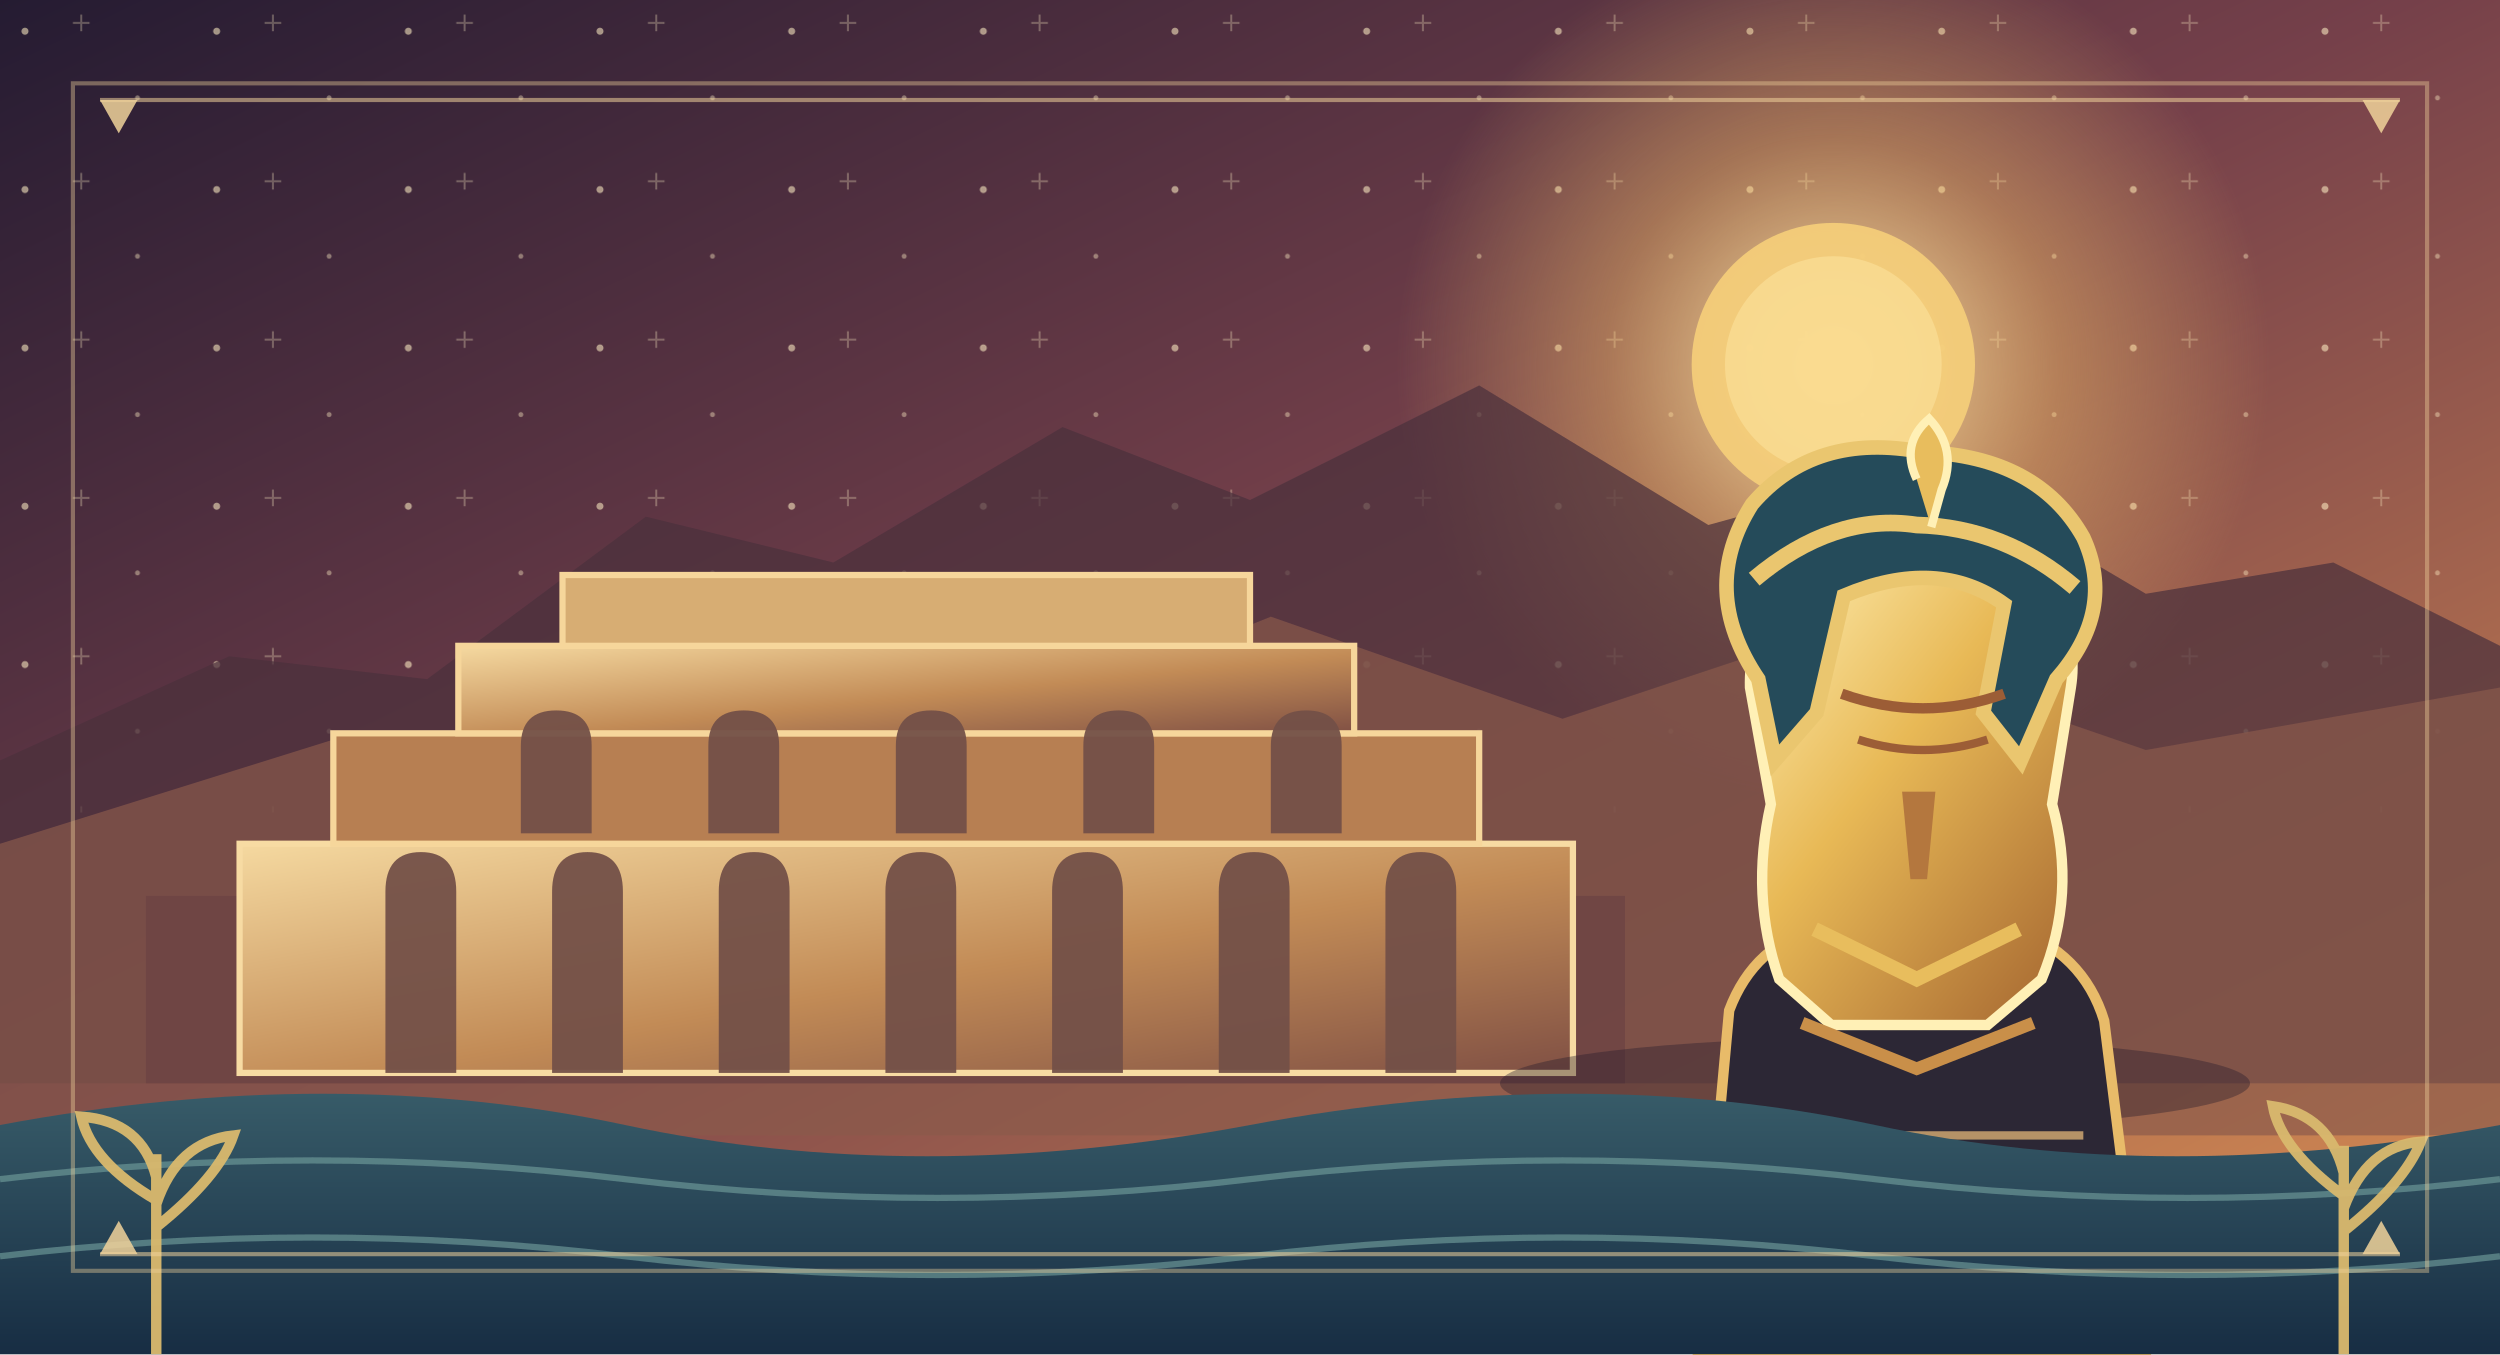
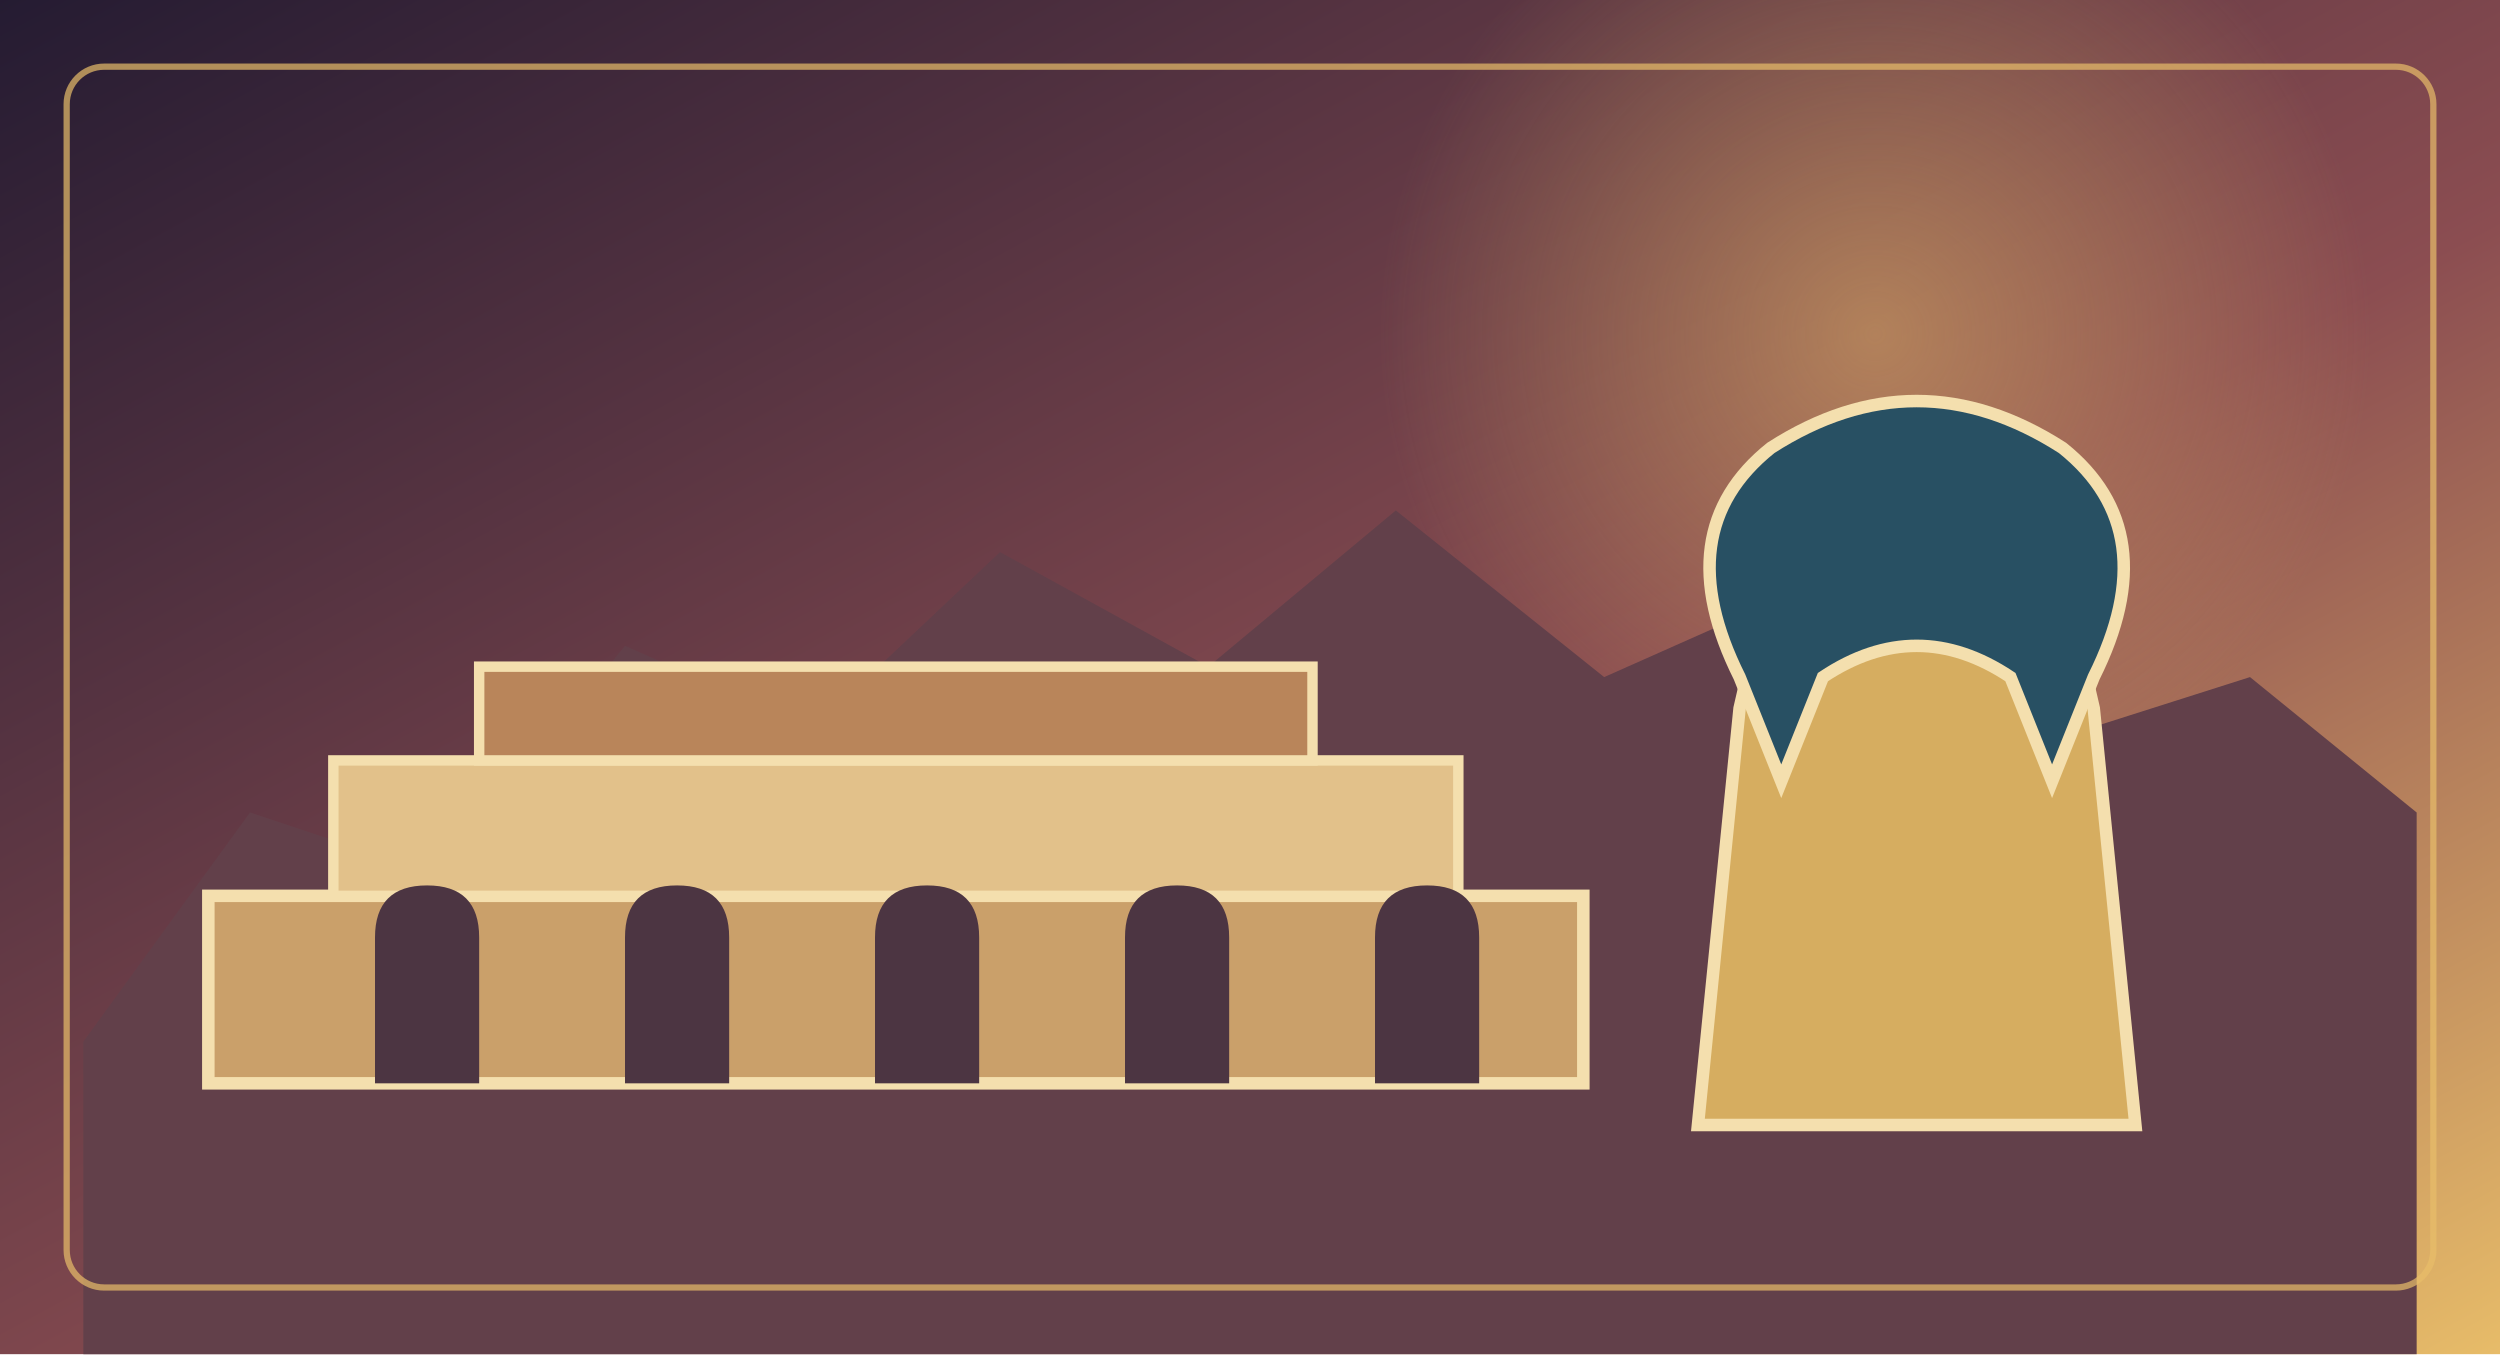
<svg xmlns="http://www.w3.org/2000/svg" width="1200" height="650" viewBox="0 0 1200 650" role="presentation" aria-hidden="true">
  <defs>
-     <linearGradient id="sky" x1="0" y1="0" x2="0.9" y2="1">
+     <linearGradient id="bg" x1="0" y1="0" x2="1" y2="1">
      <stop stop-color="#241b32" />
-       <stop offset=".48" stop-color="#75404a" />
-       <stop offset="1" stop-color="#d58b52" />
+       <stop offset=".58" stop-color="#8b4d51" />
+       <stop offset="1" stop-color="#e8bd69" />
    </linearGradient>
-     <linearGradient id="stone" x1="0" y1="0" x2="1" y2="1">
-       <stop stop-color="#f5d9a0" />
-       <stop offset=".55" stop-color="#c28b56" />
-       <stop offset="1" stop-color="#805044" />
-     </linearGradient>
-     <linearGradient id="gold" x1="0" y1="0" x2="0.9" y2="1">
-       <stop stop-color="#fff0b5" />
-       <stop offset=".45" stop-color="#e8b956" />
-       <stop offset="1" stop-color="#a86a32" />
-     </linearGradient>
-     <linearGradient id="water" x1="0" y1="0" x2="0" y2="1">
-       <stop stop-color="#375b68" />
-       <stop offset="1" stop-color="#172d43" />
-     </linearGradient>
-     <radialGradient id="sun">
-       <stop stop-color="#fff2bd" stop-opacity=".95" />
-       <stop offset=".52" stop-color="#f6c46b" stop-opacity=".42" />
-       <stop offset="1" stop-color="#f6c46b" stop-opacity="0" />
+     <radialGradient id="glow">
+       <stop stop-color="#e8bd69" stop-opacity=".5" />
+       <stop offset="1" stop-color="#e8bd69" stop-opacity="0" />
    </radialGradient>
-     <pattern id="stars" width="92" height="76" patternUnits="userSpaceOnUse">
-       <circle cx="12" cy="15" r="1.7" fill="#fff0c5" opacity=".7" />
-       <circle cx="66" cy="47" r="1.2" fill="#fff0c5" opacity=".5" />
-       <path d="M39 7v8m-4-4h8" stroke="#fff0c5" stroke-width="1" opacity=".35" />
-     </pattern>
-     <filter id="soft">
-       <feGaussianBlur stdDeviation="18" />
-     </filter>
  </defs>
-   <rect width="1200" height="650" fill="url(#sky)" />
-   <rect width="1200" height="390" fill="url(#stars)" opacity=".8" />
-   <circle cx="880" cy="175" r="210" fill="url(#sun)" />
-   <circle cx="880" cy="175" r="68" fill="#f5ce79" opacity=".92" />
-   <circle cx="880" cy="175" r="52" fill="#ffe8a7" opacity=".45" />
-   <path d="M0 365L110 315 205 326 310 248 400 270 510 205 600 240 710 185 820 252 925 223 1030 285 1120 270 1200 310V520H0Z" fill="#4b303c" opacity=".72" />
-   <path d="M0 405L160 355 260 370 370 315 490 344 610 296 750 345 870 305 1030 360 1200 330V545H0Z" fill="#8a594b" opacity=".68" />
-   <path d="M70 520V430H780V520Z" fill="#6b4243" opacity=".7" />
-   <path d="M115 515V405H755V515Z" fill="url(#stone)" stroke="#f7dba3" stroke-width="3" />
-   <path d="M160 405V352H710V405Z" fill="#b77f52" stroke="#f6d69b" stroke-width="3" />
-   <path d="M220 352V310H650V352Z" fill="url(#stone)" stroke="#f6d69b" stroke-width="3" />
-   <path d="M270 310V276H600V310Z" fill="#d7ad73" stroke="#f6d69b" stroke-width="3" />
-   <g fill="#735047" opacity=".94">
-     <path d="M185 515V428Q185 409 202 409Q219 409 219 428V515Z" />
-     <path d="M265 515V428Q265 409 282 409Q299 409 299 428V515Z" />
-     <path d="M345 515V428Q345 409 362 409Q379 409 379 428V515Z" />
-     <path d="M425 515V428Q425 409 442 409Q459 409 459 428V515Z" />
-     <path d="M505 515V428Q505 409 522 409Q539 409 539 428V515Z" />
-     <path d="M585 515V428Q585 409 602 409Q619 409 619 428V515Z" />
-     <path d="M665 515V428Q665 409 682 409Q699 409 699 428V515Z" />
-     <path d="M250 400V358Q250 341 267 341Q284 341 284 358V400Z" />
-     <path d="M340 400V358Q340 341 357 341Q374 341 374 358V400Z" />
-     <path d="M430 400V358Q430 341 447 341Q464 341 464 358V400Z" />
-     <path d="M520 400V358Q520 341 537 341Q554 341 554 358V400Z" />
-     <path d="M610 400V358Q610 341 627 341Q644 341 644 358V400Z" />
+   <rect width="1200" height="650" fill="url(#bg)" />
+   <circle cx="900" cy="160" r="240" fill="url(#glow)" />
+   <path d="M40 500L120 390L210 420L300 310L390 350L480 265L580 320L670 245L770 325L860 285L970 360L1080 325L1160 390V650H40Z" fill="#62404a" />
+   <path d="M100 520V430H760V520Z" fill="#caa06a" stroke="#f4dfae" stroke-width="6" />
+   <path d="M160 430V365H700V430Z" fill="#e2c18a" stroke="#f4dfae" stroke-width="5" />
+   <path d="M230 365V320H630V365Z" fill="#b9855a" stroke="#f4dfae" stroke-width="5" />
+   <g fill="#4c3542">
+     <path d="M180 520V450Q180 425 205 425Q230 425 230 450V520M300 520V450Q300 425 325 425Q350 425 350 450V520M420 520V450Q420 425 445 425Q470 425 470 450V520M540 520V450Q540 425 565 425Q590 425 590 450V520M660 520V450Q660 425 685 425Q710 425 710 450V520" />
  </g>
-   <ellipse cx="900" cy="520" rx="180" ry="22" fill="#241b2b" opacity=".38" />
-   <path d="M815 650L830 485Q842 453 874 445L874 405H965L965 445Q1000 457 1010 490L1030 650Z" fill="#2c2735" stroke="#e8bb69" stroke-width="5" />
-   <path d="M854 470Q840 430 850 386L840 330Q839 289 879 269L961 269Q1000 292 994 330L985 386Q997 429 980 470L954 492H879Z" fill="url(#gold)" stroke="#fff0b6" stroke-width="5" />
-   <path d="M844 326Q815 283 841 242Q871 207 923 217Q978 219 1000 258Q1016 293 987 326L970 365L952 342L962 290Q930 267 885 286L872 342L852 365Z" fill="#254b5a" stroke="#eac66f" stroke-width="7" />
-   <path d="M842 278Q880 246 920 252Q962 253 996 282" fill="none" stroke="#eac66f" stroke-width="8" />
-   <path d="M920 230Q912 213 926 201Q940 216 932 235L927 253" fill="#e8bd5d" stroke="#fff0b6" stroke-width="4" />
-   <path d="M884 333Q923 347 962 333" fill="none" stroke="#9c5d36" stroke-width="5" />
-   <path d="M892 355Q923 365 954 355" fill="none" stroke="#9c5d36" stroke-width="4" />
-   <path d="M913 380L929 380L925 422L917 422Z" fill="#b4773e" />
-   <path d="M871 446L920 470L969 446" fill="none" stroke="#e8bd5d" stroke-width="7" />
-   <path d="M865 491L920 513L976 491" fill="none" stroke="#c98f49" stroke-width="6" />
-   <path d="M850 545H1000M844 572H1007M839 599H1014" stroke="#d7ad73" stroke-width="4" opacity=".8" />
-   <path d="M0 540Q160 510 300 540T600 540T900 540T1200 540V650H0Z" fill="url(#water)" />
-   <path d="M0 566Q150 548 300 566T600 566T900 566T1200 566M0 603Q150 585 300 603T600 603T900 603T1200 603" fill="none" stroke="#6f9b9a" stroke-width="3" opacity=".65" />
-   <g stroke="#d9b96d" stroke-width="5" fill="none" opacity=".95">
-     <path d="M75 650V554M75 576Q44 558 39 536Q68 538 75 565M75 589Q105 565 112 545Q85 548 75 578" />
-     <path d="M1125 650V550M1125 574Q1095 552 1091 531Q1118 535 1125 563M1125 591Q1154 568 1162 548Q1136 550 1125 580" />
+   <g transform="translate(920 360)">
+     <path d="M-105 180L-85 -20L-70 -85L0 -130L70 -85L85 -20L105 180Z" fill="#d6ad60" stroke="#f4dfae" stroke-width="6" />
+     <path d="M-85 -35Q-120 -105 -70 -145Q0 -190 70 -145Q120 -105 85 -35L65 15L45 -35Q0 -65 -45 -35L-65 15Z" fill="#285063" stroke="#f4dfae" stroke-width="6" />
  </g>
-   <path d="M35 40H1165V610H35Z" fill="none" stroke="#f0d29a" stroke-width="2" opacity=".4" />
-   <path d="M48 48H1152M48 602H1152" stroke="#f0d29a" stroke-width="2" opacity=".55" />
-   <g fill="#f0d29a" opacity=".85">
-     <path d="M48 48l18 0-9 16z" />
-     <path d="M1152 48h-18l9 16z" />
-     <path d="M48 602h18l-9-16z" />
-     <path d="M1152 602h-18l9-16z" />
-   </g>
+   <rect x="32" y="32" width="1136" height="586" rx="18" fill="none" stroke="#e8bd69" stroke-width="3" opacity=".7" />
</svg>
